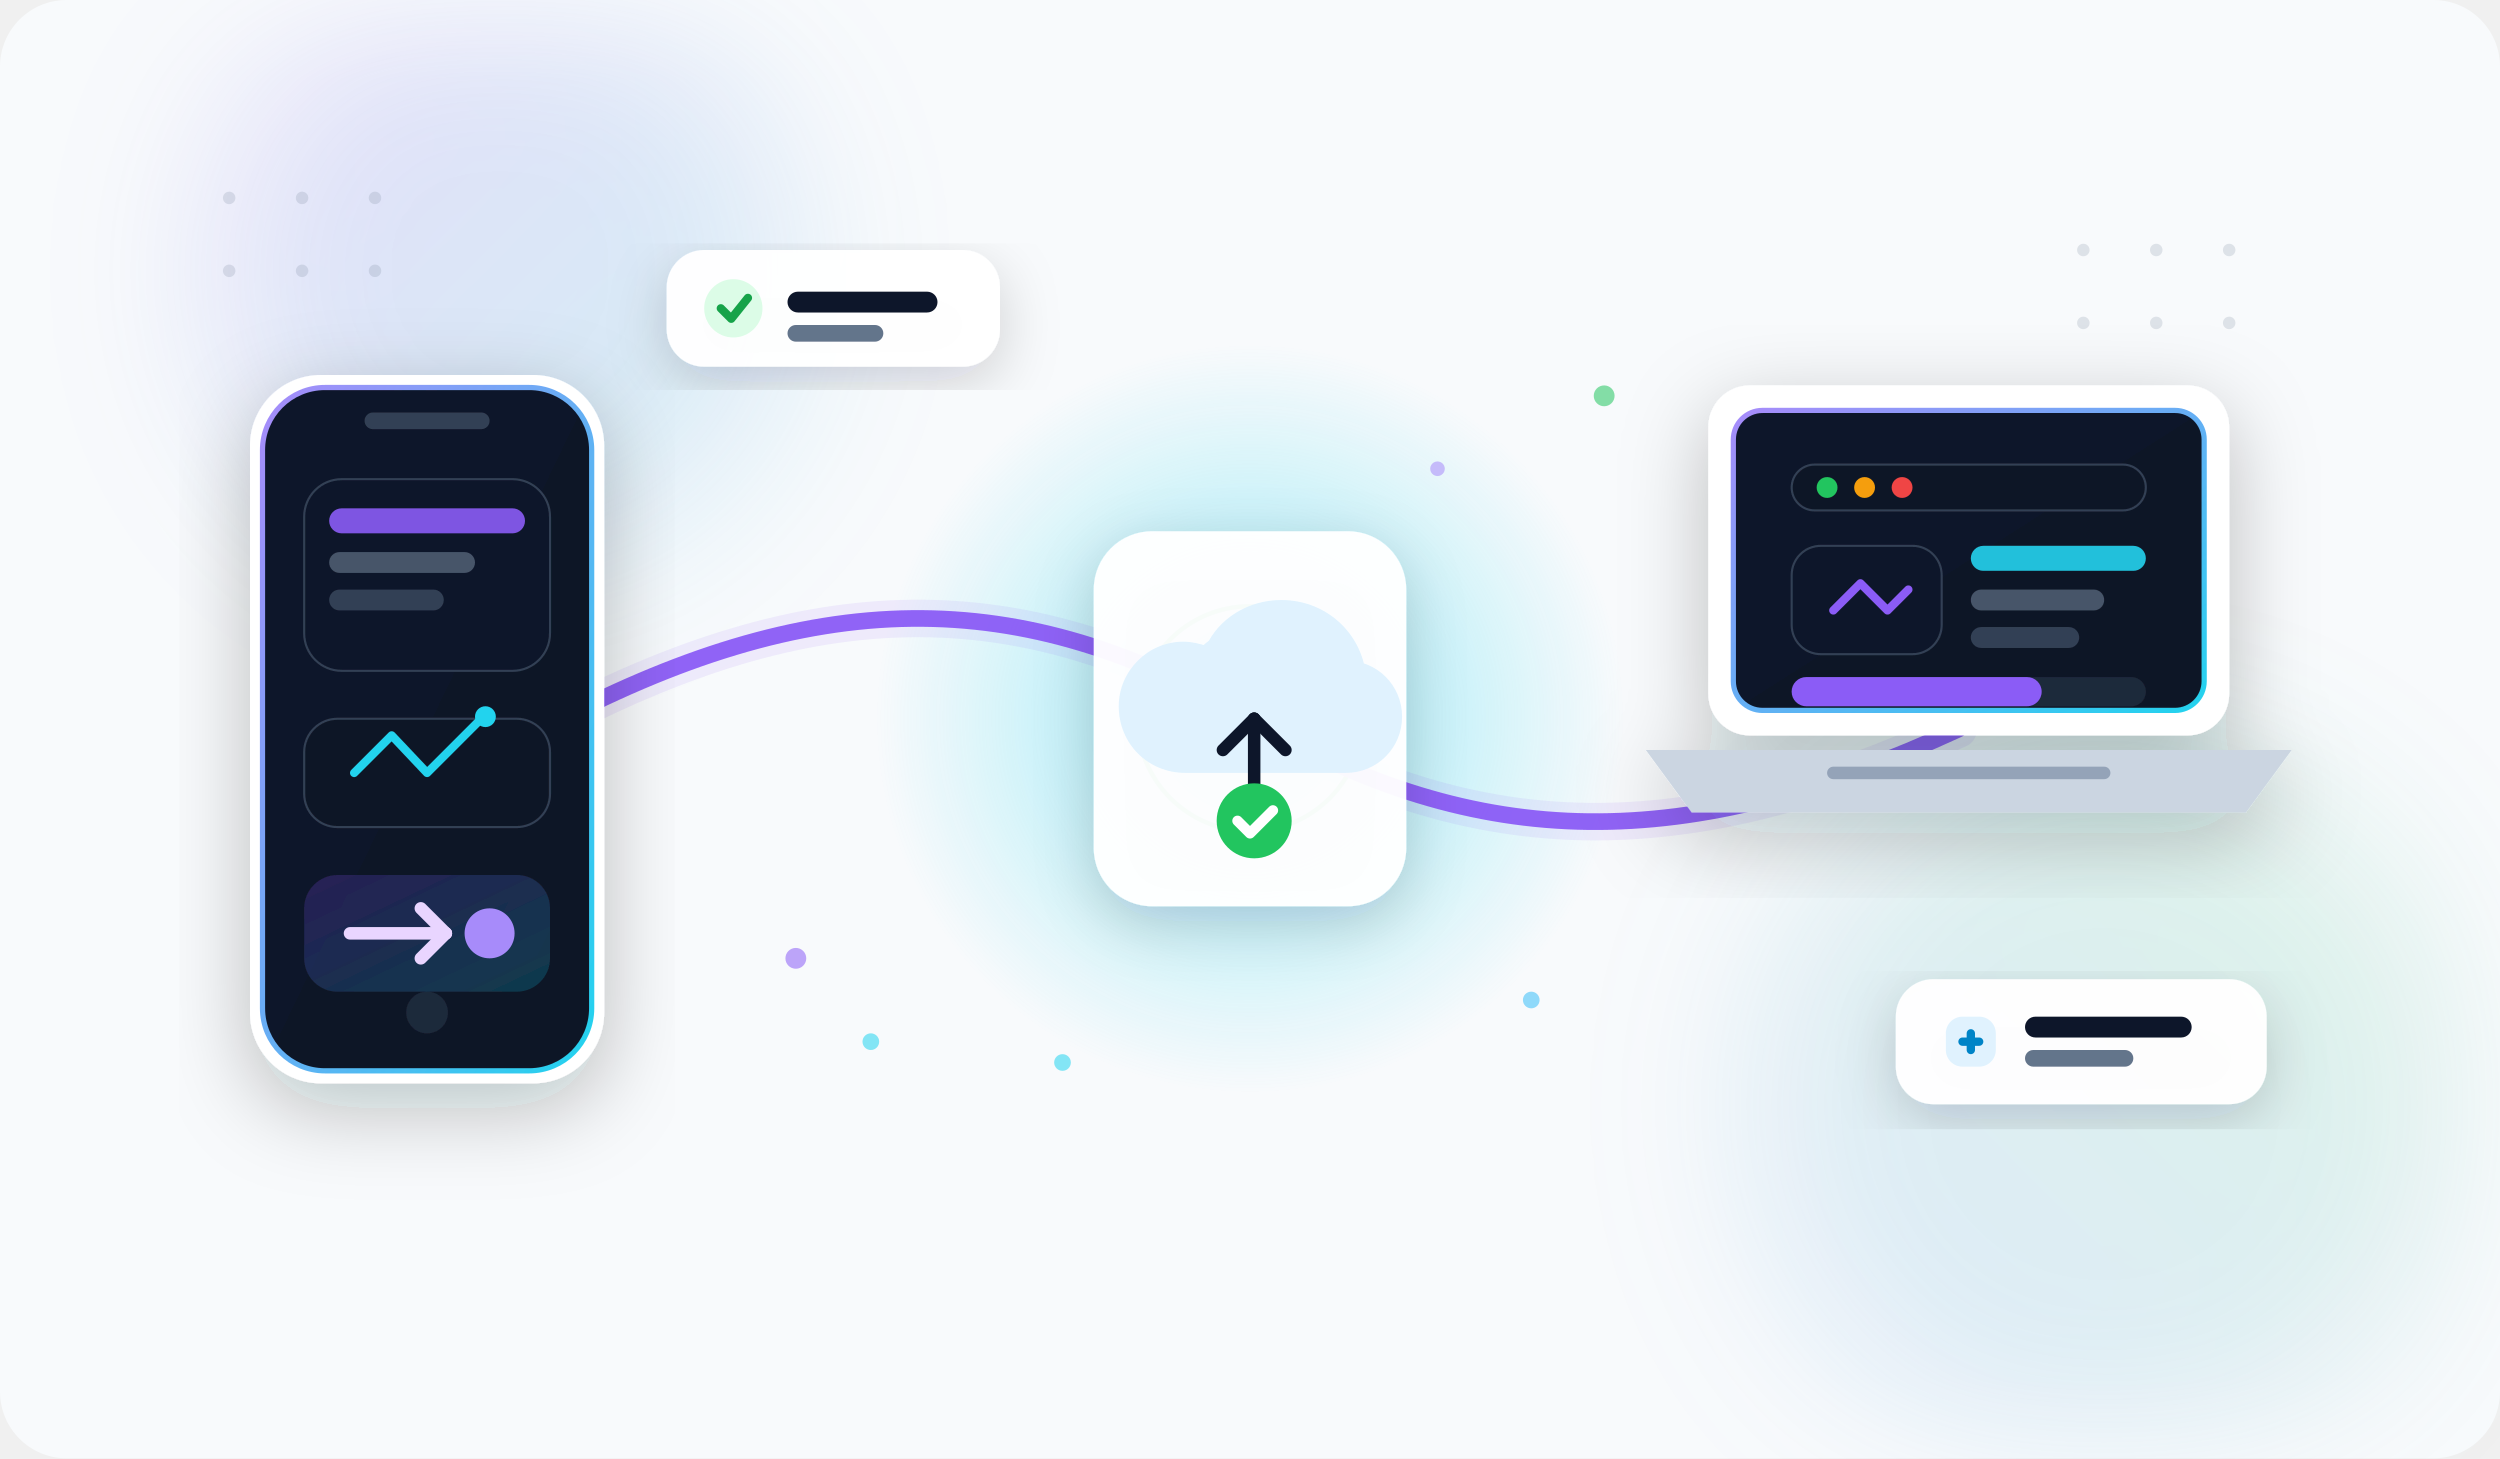
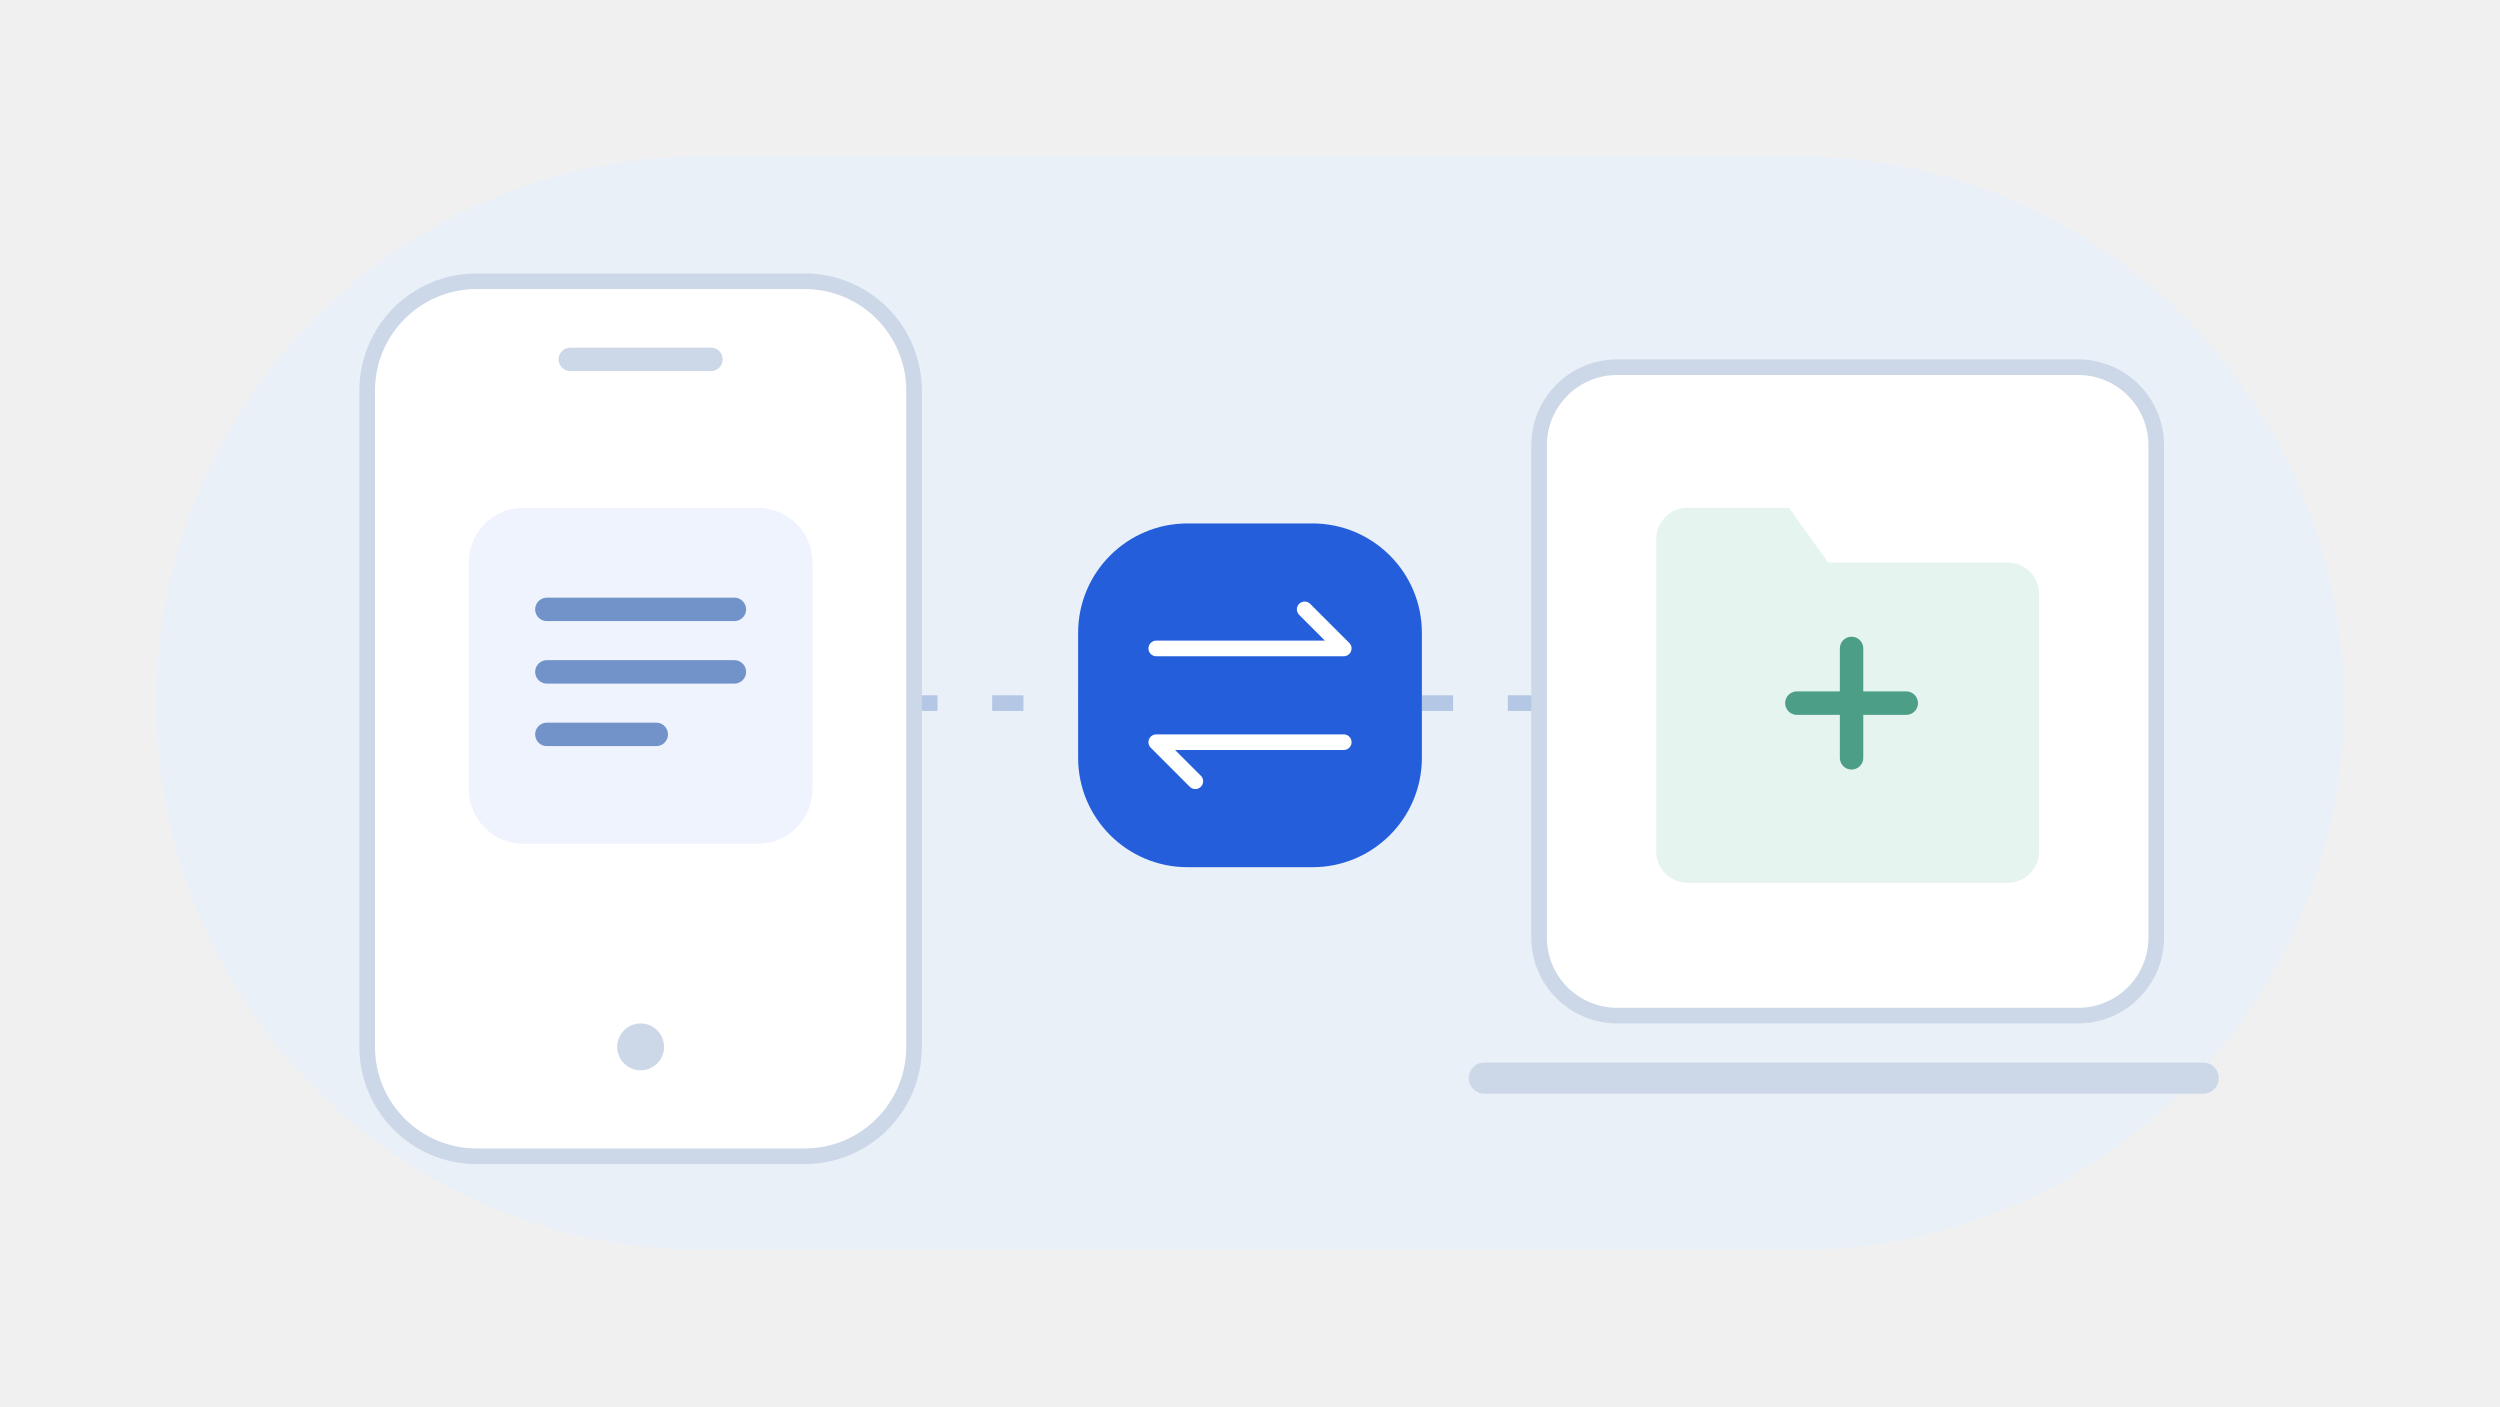
- <svg xmlns="http://www.w3.org/2000/svg" width="1200" height="700" viewBox="0 0 1200 700" fill="none" role="img" aria-labelledby="title desc">
-   <defs>
-     <linearGradient id="bgGlow1" x1="0" y1="0" x2="1" y2="1">
-       <stop offset="0%" stop-color="#7C3AED" />
-       <stop offset="100%" stop-color="#06B6D4" />
-     </linearGradient>
-     <linearGradient id="bgGlow2" x1="1" y1="0" x2="0" y2="1">
-       <stop offset="0%" stop-color="#22C55E" />
-       <stop offset="100%" stop-color="#3B82F6" />
-     </linearGradient>
-     <linearGradient id="deviceStroke" x1="0" y1="0" x2="1" y2="1">
-       <stop offset="0%" stop-color="#A78BFA" />
-       <stop offset="100%" stop-color="#22D3EE" />
-     </linearGradient>
-     <linearGradient id="flowGradient" x1="240" y1="350" x2="960" y2="350">
-       <stop offset="0%" stop-color="#8B5CF6" />
-       <stop offset="50%" stop-color="#06B6D4" />
-       <stop offset="100%" stop-color="#22C55E" />
-     </linearGradient>
-     <linearGradient id="screenFill" x1="0" y1="0" x2="1" y2="1">
-       <stop offset="0%" stop-color="#0F172A" />
-       <stop offset="100%" stop-color="#111827" />
-     </linearGradient>
-     <radialGradient id="centerGlow" cx="0" cy="0" r="1" gradientUnits="userSpaceOnUse" gradientTransform="translate(600 345) rotate(90) scale(180 180)">
-       <stop offset="0%" stop-color="#22D3EE" stop-opacity="0.45" />
-       <stop offset="100%" stop-color="#22D3EE" stop-opacity="0" />
-     </radialGradient>
-     <filter id="blurXL" x="-30%" y="-30%" width="160%" height="160%">
-       <feGaussianBlur stdDeviation="40" />
-     </filter>
-     <filter id="shadowSoft" x="-20%" y="-20%" width="140%" height="140%">
-       <feDropShadow dx="0" dy="12" stdDeviation="20" flood-color="#0F172A" flood-opacity="0.25" />
-     </filter>
-     <filter id="shadowCard" x="-20%" y="-20%" width="140%" height="140%">
-       <feDropShadow dx="0" dy="8" stdDeviation="14" flood-color="#0F172A" flood-opacity="0.18" />
-     </filter>
-     <style>
-             .floatY {
-             animation: floatY 5s ease-in-out infinite;
-             transform-origin: center;
-             }
- 
-             .floatY2 {
-             animation: floatY 6.5s ease-in-out infinite;
-             transform-origin: center;
-             }
- 
-             .pulse {
-             animation: pulse 3s ease-in-out infinite;
-             transform-origin: center;
-             }
- 
-             .dataDot1 {
-             animation: moveData1 3.8s linear infinite;
-             }
- 
-             .dataDot2 {
-             animation: moveData2 4.6s linear infinite;
-             }
- 
-             .dataDot3 {
-             animation: moveData3 5.2s linear infinite;
-             }
- 
-             .dataDot4 {
-             animation: moveData4 4.2s linear infinite;
-             }
- 
-             .signalRing {
-             animation: ringPulse 3.2s ease-out infinite;
-             transform-origin: center;
-             }
- 
-             .signalRing2 {
-             animation: ringPulse 3.2s ease-out 1.1s infinite;
-             transform-origin: center;
-             }
- 
-             .signalRing3 {
-             animation: ringPulse 3.2s ease-out 2.2s infinite;
-             transform-origin: center;
-             }
- 
-             @keyframes floatY {
-             0%, 100% { transform: translateY(0px); }
-             50% { transform: translateY(-10px); }
-             }
- 
-             @keyframes floatY2 {
-             0%, 100% { transform: translateY(0px); }
-             50% { transform: translateY(8px); }
-             }
- 
-             @keyframes pulse {
-             0%, 100% { opacity: 0.75; transform: scale(1); }
-             50% { opacity: 1; transform: scale(1.04); }
-             }
- 
-             @keyframes moveData1 {
-             0%   { transform: translate(0px, 0px); opacity: 0; }
-             10%  { opacity: 1; }
-             50%  { opacity: 1; }
-             100% { transform: translate(720px, 0px); opacity: 0; }
-             }
- 
-             @keyframes moveData2 {
-             0%   { transform: translate(0px, 0px); opacity: 0; }
-             12%  { opacity: 1; }
-             55%  { opacity: 1; }
-             100% { transform: translate(720px, 0px); opacity: 0; }
-             }
- 
-             @keyframes moveData3 {
-             0%   { transform: translate(0px, 0px); opacity: 0; }
-             8%   { opacity: 1; }
-             60%  { opacity: 1; }
-             100% { transform: translate(720px, 0px); opacity: 0; }
-             }
- 
-             @keyframes moveData4 {
-             0%   { transform: translate(0px, 0px); opacity: 0; }
-             15%  { opacity: 1; }
-             58%  { opacity: 1; }
-             100% { transform: translate(720px, 0px); opacity: 0; }
-             }
- 
-             @keyframes ringPulse {
-             0%   { opacity: 0; transform: scale(0.6); }
-             20%  { opacity: 0.35; }
-             100% { opacity: 0; transform: scale(1.6); }
-             }
- 
-             @media (prefers-reduced-motion: reduce) {
-             .floatY, .floatY2, .pulse, .dataDot1, .dataDot2, .dataDot3, .dataDot4, .signalRing, .signalRing2, .signalRing3 {
-             animation: none !important;
-             }
-             }
-         </style>
-   </defs>
-   <rect width="1200" height="700" rx="32" fill="#F8FAFC" />
-   <circle cx="240" cy="130" r="140" fill="url(#bgGlow1)" opacity="0.16" filter="url(#blurXL)" />
-   <circle cx="1010" cy="530" r="170" fill="url(#bgGlow2)" opacity="0.14" filter="url(#blurXL)" />
-   <circle cx="600" cy="345" r="180" fill="url(#centerGlow)" class="pulse" />
-   <g opacity="0.18">
-     <circle cx="110" cy="95" r="3" fill="#64748B" />
-     <circle cx="145" cy="95" r="3" fill="#64748B" />
-     <circle cx="180" cy="95" r="3" fill="#64748B" />
-     <circle cx="110" cy="130" r="3" fill="#64748B" />
-     <circle cx="145" cy="130" r="3" fill="#64748B" />
-     <circle cx="180" cy="130" r="3" fill="#64748B" />
-     <circle cx="1000" cy="120" r="3" fill="#64748B" />
-     <circle cx="1035" cy="120" r="3" fill="#64748B" />
-     <circle cx="1070" cy="120" r="3" fill="#64748B" />
-     <circle cx="1000" cy="155" r="3" fill="#64748B" />
-     <circle cx="1035" cy="155" r="3" fill="#64748B" />
-     <circle cx="1070" cy="155" r="3" fill="#64748B" />
-   </g>
-   <g>
-     <circle class="signalRing" cx="600" cy="345" r="54" stroke="#22D3EE" stroke-width="2" fill="none" />
-     <circle class="signalRing2" cx="600" cy="345" r="54" stroke="#8B5CF6" stroke-width="2" fill="none" />
-     <circle class="signalRing3" cx="600" cy="345" r="54" stroke="#22C55E" stroke-width="2" fill="none" />
-   </g>
-   <path d="M260 350 C390 280, 490 280, 600 345 C710 410, 810 410, 940 350" stroke="url(#flowGradient)" stroke-width="8" stroke-linecap="round" fill="none" opacity="0.95" />
-   <path d="M260 350 C390 280, 490 280, 600 345 C710 410, 810 410, 940 350" stroke="url(#flowGradient)" stroke-width="18" stroke-linecap="round" fill="none" opacity="0.10" />
-   <g transform="translate(240 350)">
-     <circle class="dataDot1" cx="0" cy="0" r="8" fill="#8B5CF6" />
-     <circle class="dataDot2" cx="0" cy="-18" r="6" fill="#06B6D4" />
-     <circle class="dataDot3" cx="0" cy="16" r="7" fill="#22C55E" />
-     <rect class="dataDot4" x="-7" y="-7" width="14" height="14" rx="4" fill="#38BDF8" transform="rotate(45)" />
-   </g>
-   <g class="floatY" filter="url(#shadowSoft)">
-     <rect x="120" y="180" width="170" height="340" rx="34" fill="#FFFFFF" />
-     <rect x="126" y="186" width="158" height="328" rx="30" fill="url(#screenFill)" stroke="url(#deviceStroke)" stroke-width="2.5" />
-     <rect x="175" y="198" width="60" height="8" rx="4" fill="#334155" />
-     <circle cx="205" cy="486" r="10" fill="#1E293B" />
-     <rect x="146" y="230" width="118" height="92" rx="18" fill="#0F172A" stroke="#334155" />
-     <rect x="158" y="244" width="94" height="12" rx="6" fill="#8B5CF6" opacity="0.9" />
-     <rect x="158" y="265" width="70" height="10" rx="5" fill="#475569" />
-     <rect x="158" y="283" width="55" height="10" rx="5" fill="#334155" />
-     <rect x="146" y="345" width="118" height="52" rx="16" fill="#111827" stroke="#334155" />
-     <path d="M170 371 L188 353 L205 371 L232 344" stroke="#22D3EE" stroke-width="4" stroke-linecap="round" stroke-linejoin="round" />
-     <circle cx="233" cy="344" r="5" fill="#22D3EE" />
-     <rect x="146" y="420" width="118" height="56" rx="16" fill="url(#bgGlow1)" opacity="0.22" />
-     <path d="M168 448 H214" stroke="#E9D5FF" stroke-width="6" stroke-linecap="round" />
-     <path d="M214 448 L202 436" stroke="#E9D5FF" stroke-width="6" stroke-linecap="round" stroke-linejoin="round" />
-     <path d="M214 448 L202 460" stroke="#E9D5FF" stroke-width="6" stroke-linecap="round" stroke-linejoin="round" />
-     <circle cx="235" cy="448" r="12" fill="#A78BFA" />
-   </g>
-   <g class="floatY2" filter="url(#shadowCard)">
-     <rect x="525" y="255" width="150" height="180" rx="28" fill="#FFFFFF" opacity="0.96" />
-     <path d="M565 338C565 317 582 300 603 300C617 300 629 307 635 319C638 318 642 317 646 317C661 317 673 329 673 344C673 359 661 371 646 371H569C551 371 537 357 537 339C537 322 551 308 568 308C572 308 576 309 579 310C585 297 599 288 615 288C638 288 656 306 656 329" fill="#E0F2FE" />
-     <path d="M602 394V345" stroke="#0F172A" stroke-width="6" stroke-linecap="round" />
-     <path d="M602 345L587 360" stroke="#0F172A" stroke-width="6" stroke-linecap="round" stroke-linejoin="round" />
-     <path d="M602 345L617 360" stroke="#0F172A" stroke-width="6" stroke-linecap="round" stroke-linejoin="round" />
-     <circle cx="602" cy="394" r="18" fill="#22C55E" />
-     <path d="M594 394L600 400L611 389" stroke="white" stroke-width="5" stroke-linecap="round" stroke-linejoin="round" />
-   </g>
-   <g class="floatY" filter="url(#shadowSoft)">
-     <rect x="820" y="185" width="250" height="168" rx="20" fill="#FFFFFF" />
-     <rect x="832" y="197" width="226" height="144" rx="14" fill="url(#screenFill)" stroke="url(#deviceStroke)" stroke-width="2.5" />
-     <rect x="860" y="223" width="170" height="22" rx="11" fill="#111827" stroke="#334155" />
-     <circle cx="877" cy="234" r="5" fill="#22C55E" />
-     <circle cx="895" cy="234" r="5" fill="#F59E0B" />
-     <circle cx="913" cy="234" r="5" fill="#EF4444" />
-     <rect x="860" y="262" width="72" height="52" rx="14" fill="#0F172A" stroke="#334155" />
-     <path d="M880 293L893 280L906 293L916 283" stroke="#8B5CF6" stroke-width="4" stroke-linecap="round" stroke-linejoin="round" />
-     <rect x="946" y="262" width="84" height="12" rx="6" fill="#22D3EE" opacity="0.9" />
-     <rect x="946" y="283" width="64" height="10" rx="5" fill="#475569" />
-     <rect x="946" y="301" width="52" height="10" rx="5" fill="#334155" />
-     <rect x="860" y="325" width="170" height="14" rx="7" fill="#1E293B" />
-     <rect x="860" y="325" width="120" height="14" rx="7" fill="url(#flowGradient)" />
-     <path d="M790 360H1100L1078 390H812L790 360Z" fill="#CBD5E1" />
-     <path d="M880 371H1010" stroke="#94A3B8" stroke-width="6" stroke-linecap="round" />
-   </g>
-   <g class="floatY2" filter="url(#shadowCard)">
-     <rect x="320" y="120" width="160" height="56" rx="18" fill="#FFFFFF" opacity="0.96" />
-     <circle cx="352" cy="148" r="14" fill="#DCFCE7" />
-     <path d="M346 148L351 153L359 143" stroke="#16A34A" stroke-width="4" stroke-linecap="round" stroke-linejoin="round" />
-     <rect x="378" y="140" width="72" height="10" rx="5" fill="#0F172A" />
-     <rect x="378" y="156" width="46" height="8" rx="4" fill="#64748B" />
-   </g>
-   <g class="floatY" filter="url(#shadowCard)">
-     <rect x="910" y="470" width="178" height="60" rx="18" fill="#FFFFFF" opacity="0.96" />
-     <rect x="934" y="488" width="24" height="24" rx="8" fill="#E0F2FE" />
-     <path d="M942 500H950" stroke="#0284C7" stroke-width="4" stroke-linecap="round" />
-     <path d="M946 496V504" stroke="#0284C7" stroke-width="4" stroke-linecap="round" />
-     <rect x="972" y="488" width="80" height="10" rx="5" fill="#0F172A" />
-     <rect x="972" y="504" width="52" height="8" rx="4" fill="#64748B" />
-   </g>
-   <g opacity="0.55">
-     <circle cx="382" cy="460" r="5" fill="#8B5CF6" />
-     <circle cx="418" cy="500" r="4" fill="#22D3EE" />
-     <circle cx="770" cy="190" r="5" fill="#22C55E" />
-     <circle cx="735" cy="480" r="4" fill="#38BDF8" />
-     <circle cx="690" cy="225" r="3.5" fill="#A78BFA" />
-     <circle cx="510" cy="510" r="4" fill="#22D3EE" />
-   </g>
+ <svg xmlns="http://www.w3.org/2000/svg" viewBox="0 0 320 180" fill="none" role="img" aria-labelledby="title">
+   <rect x="20" y="20" width="280" height="140" rx="70" fill="#EAF0F8" />
+   <path d="M105 90H215" stroke="#B4C7E5" stroke-width="2" stroke-dasharray="4 7" />
+   <rect x="47" y="36" width="70" height="112" rx="14" fill="white" stroke="#CCD8E8" stroke-width="2" />
+   <path d="M73 46H91" stroke="#CCD8E8" stroke-width="3" stroke-linecap="round" />
+   <rect x="60" y="65" width="44" height="43" rx="7" fill="#EEF3FD" />
+   <path d="M70 78H94M70 86H94M70 94H84" stroke="#7293C9" stroke-width="3" stroke-linecap="round" />
+   <circle cx="82" cy="134" r="3" fill="#CCD8E8" />
+   <rect x="197" y="47" width="79" height="83" rx="10" fill="white" stroke="#CCD8E8" stroke-width="2" />
+   <path d="M212 77V69A4 4 0 0 1 216 65H229L234 72H257A4 4 0 0 1 261 76V109A4 4 0 0 1 257 113H216A4 4 0 0 1 212 109Z" fill="#E6F4EF" />
+   <path d="M230 90H244M237 83V97" stroke="#4C9E87" stroke-width="3" stroke-linecap="round" />
+   <path d="M190 138H282" stroke="#CCD8E8" stroke-width="4" stroke-linecap="round" />
+   <rect x="138" y="67" width="44" height="44" rx="14" fill="#245EDB" />
+   <path d="M148 83H172L167 78M172 95H148L153 100" stroke="white" stroke-width="2" stroke-linecap="round" stroke-linejoin="round" />
</svg>
